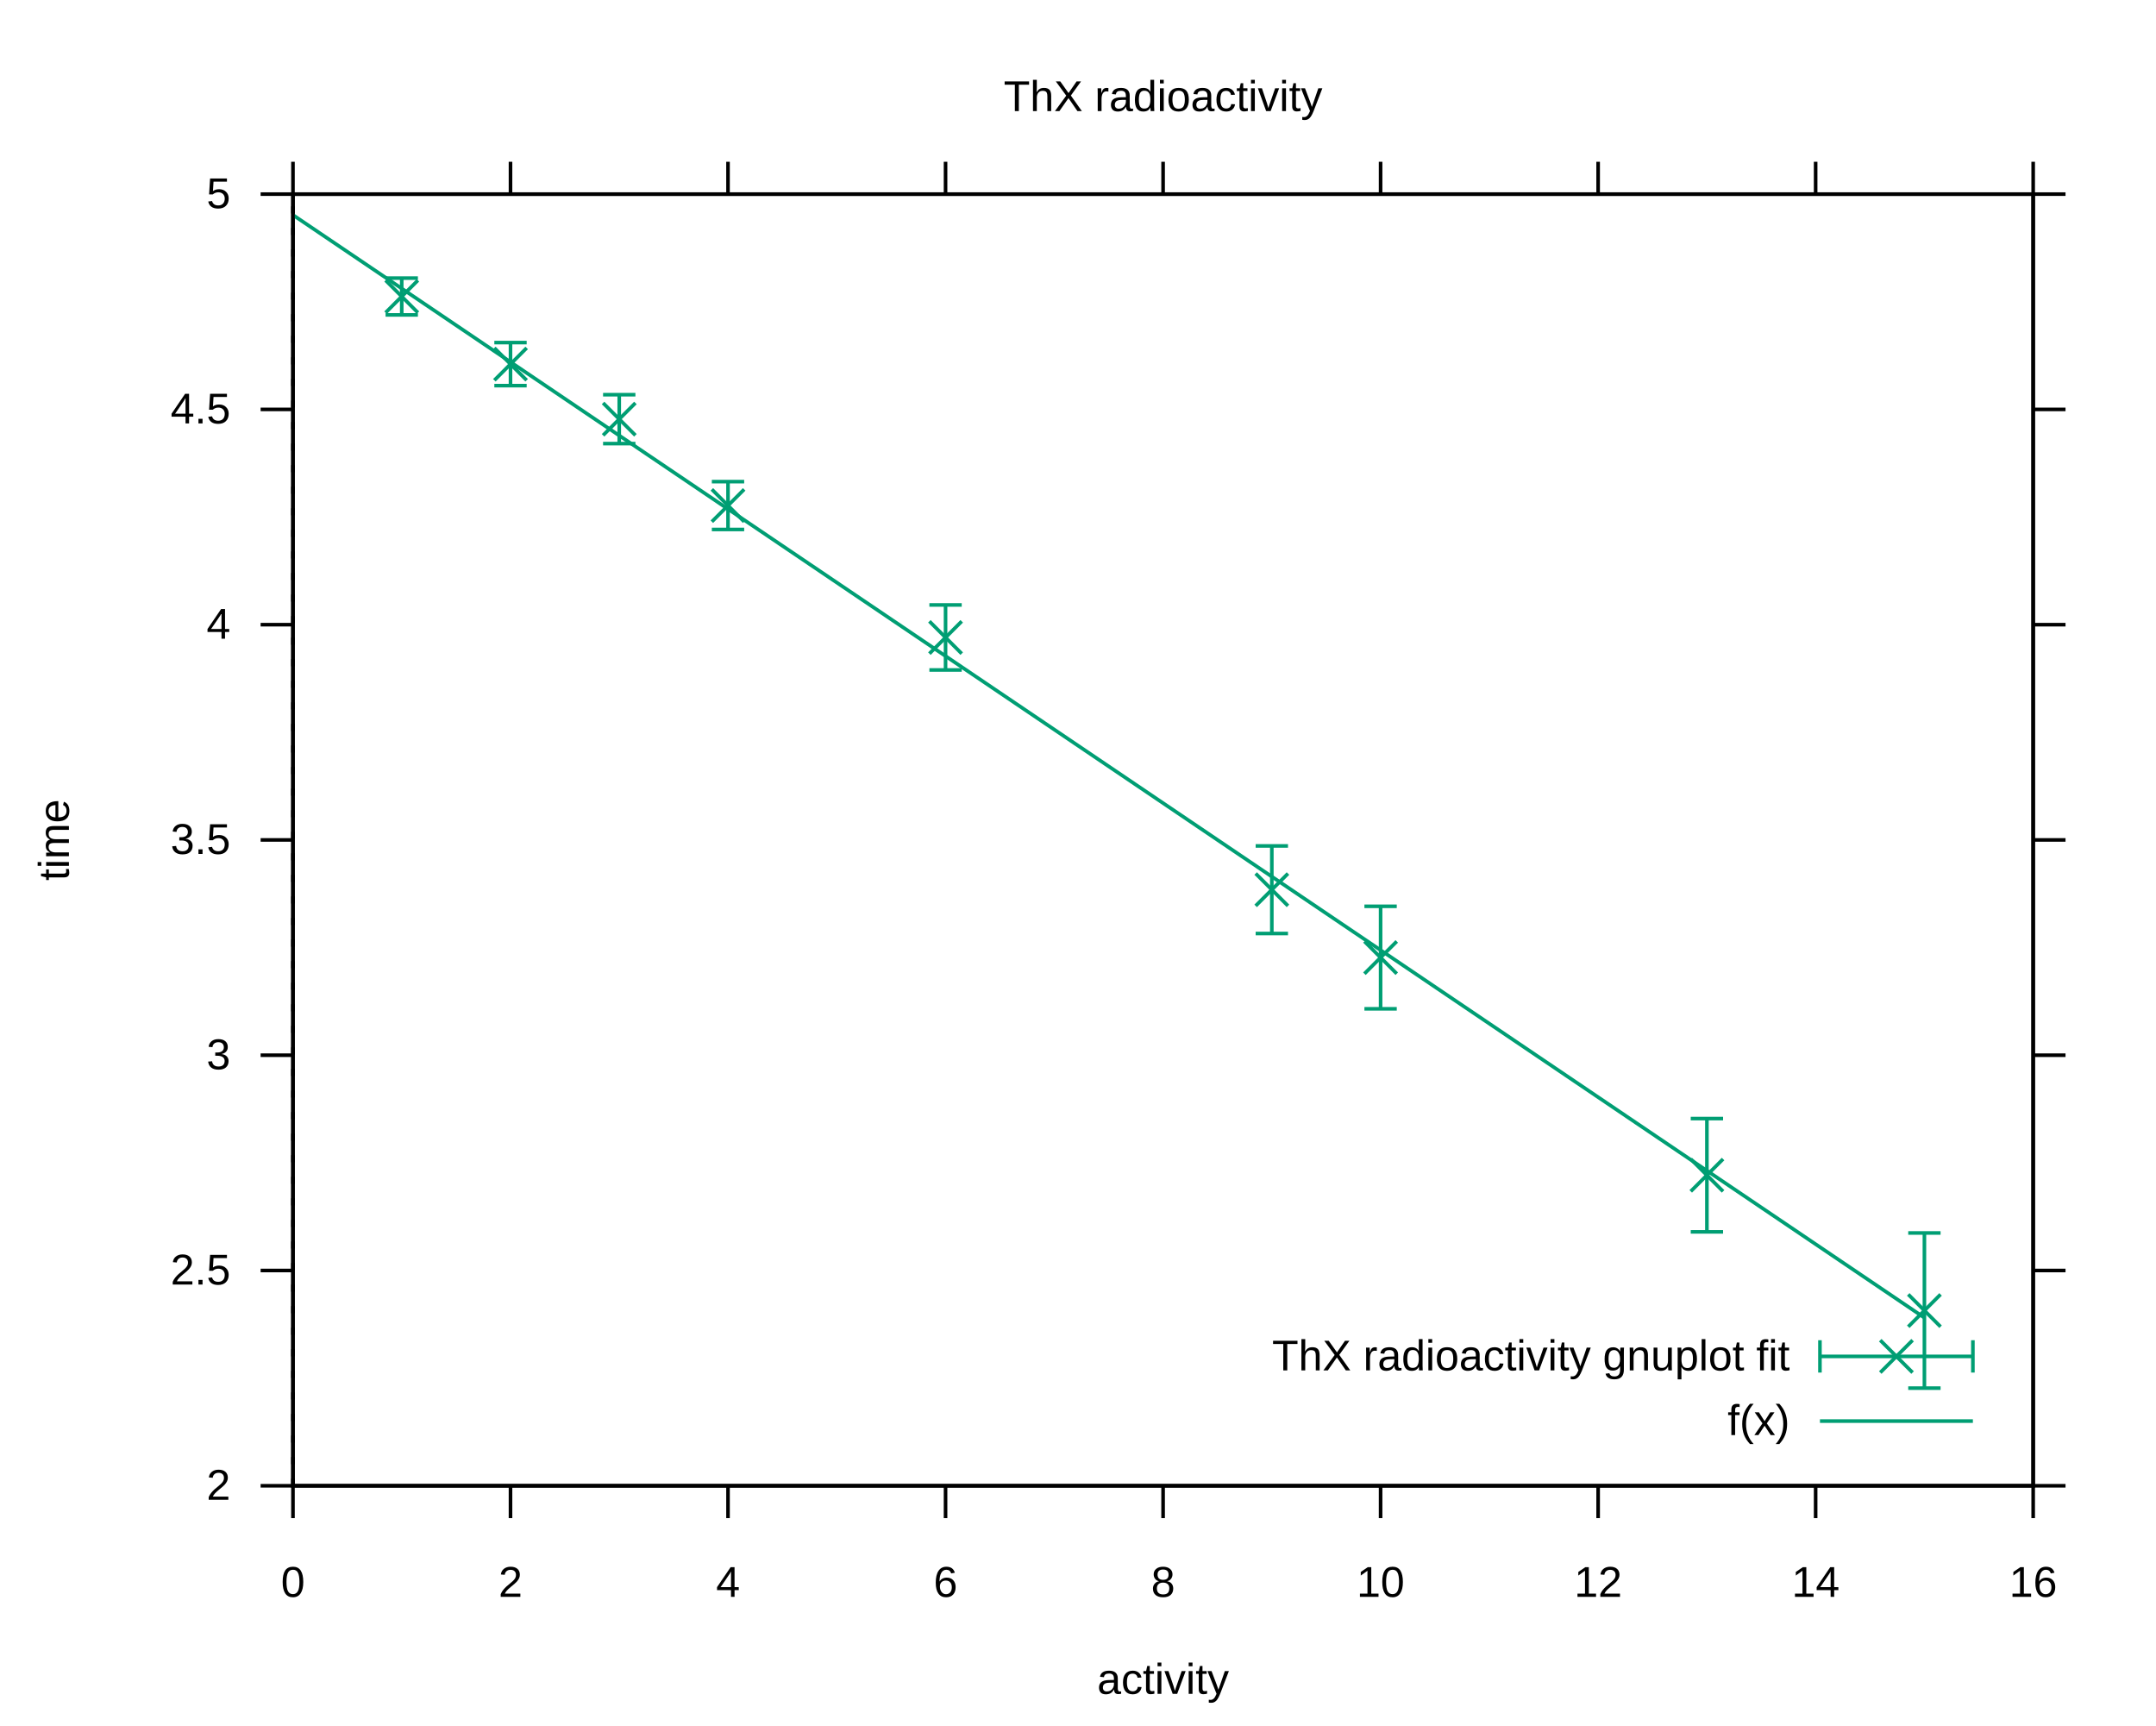
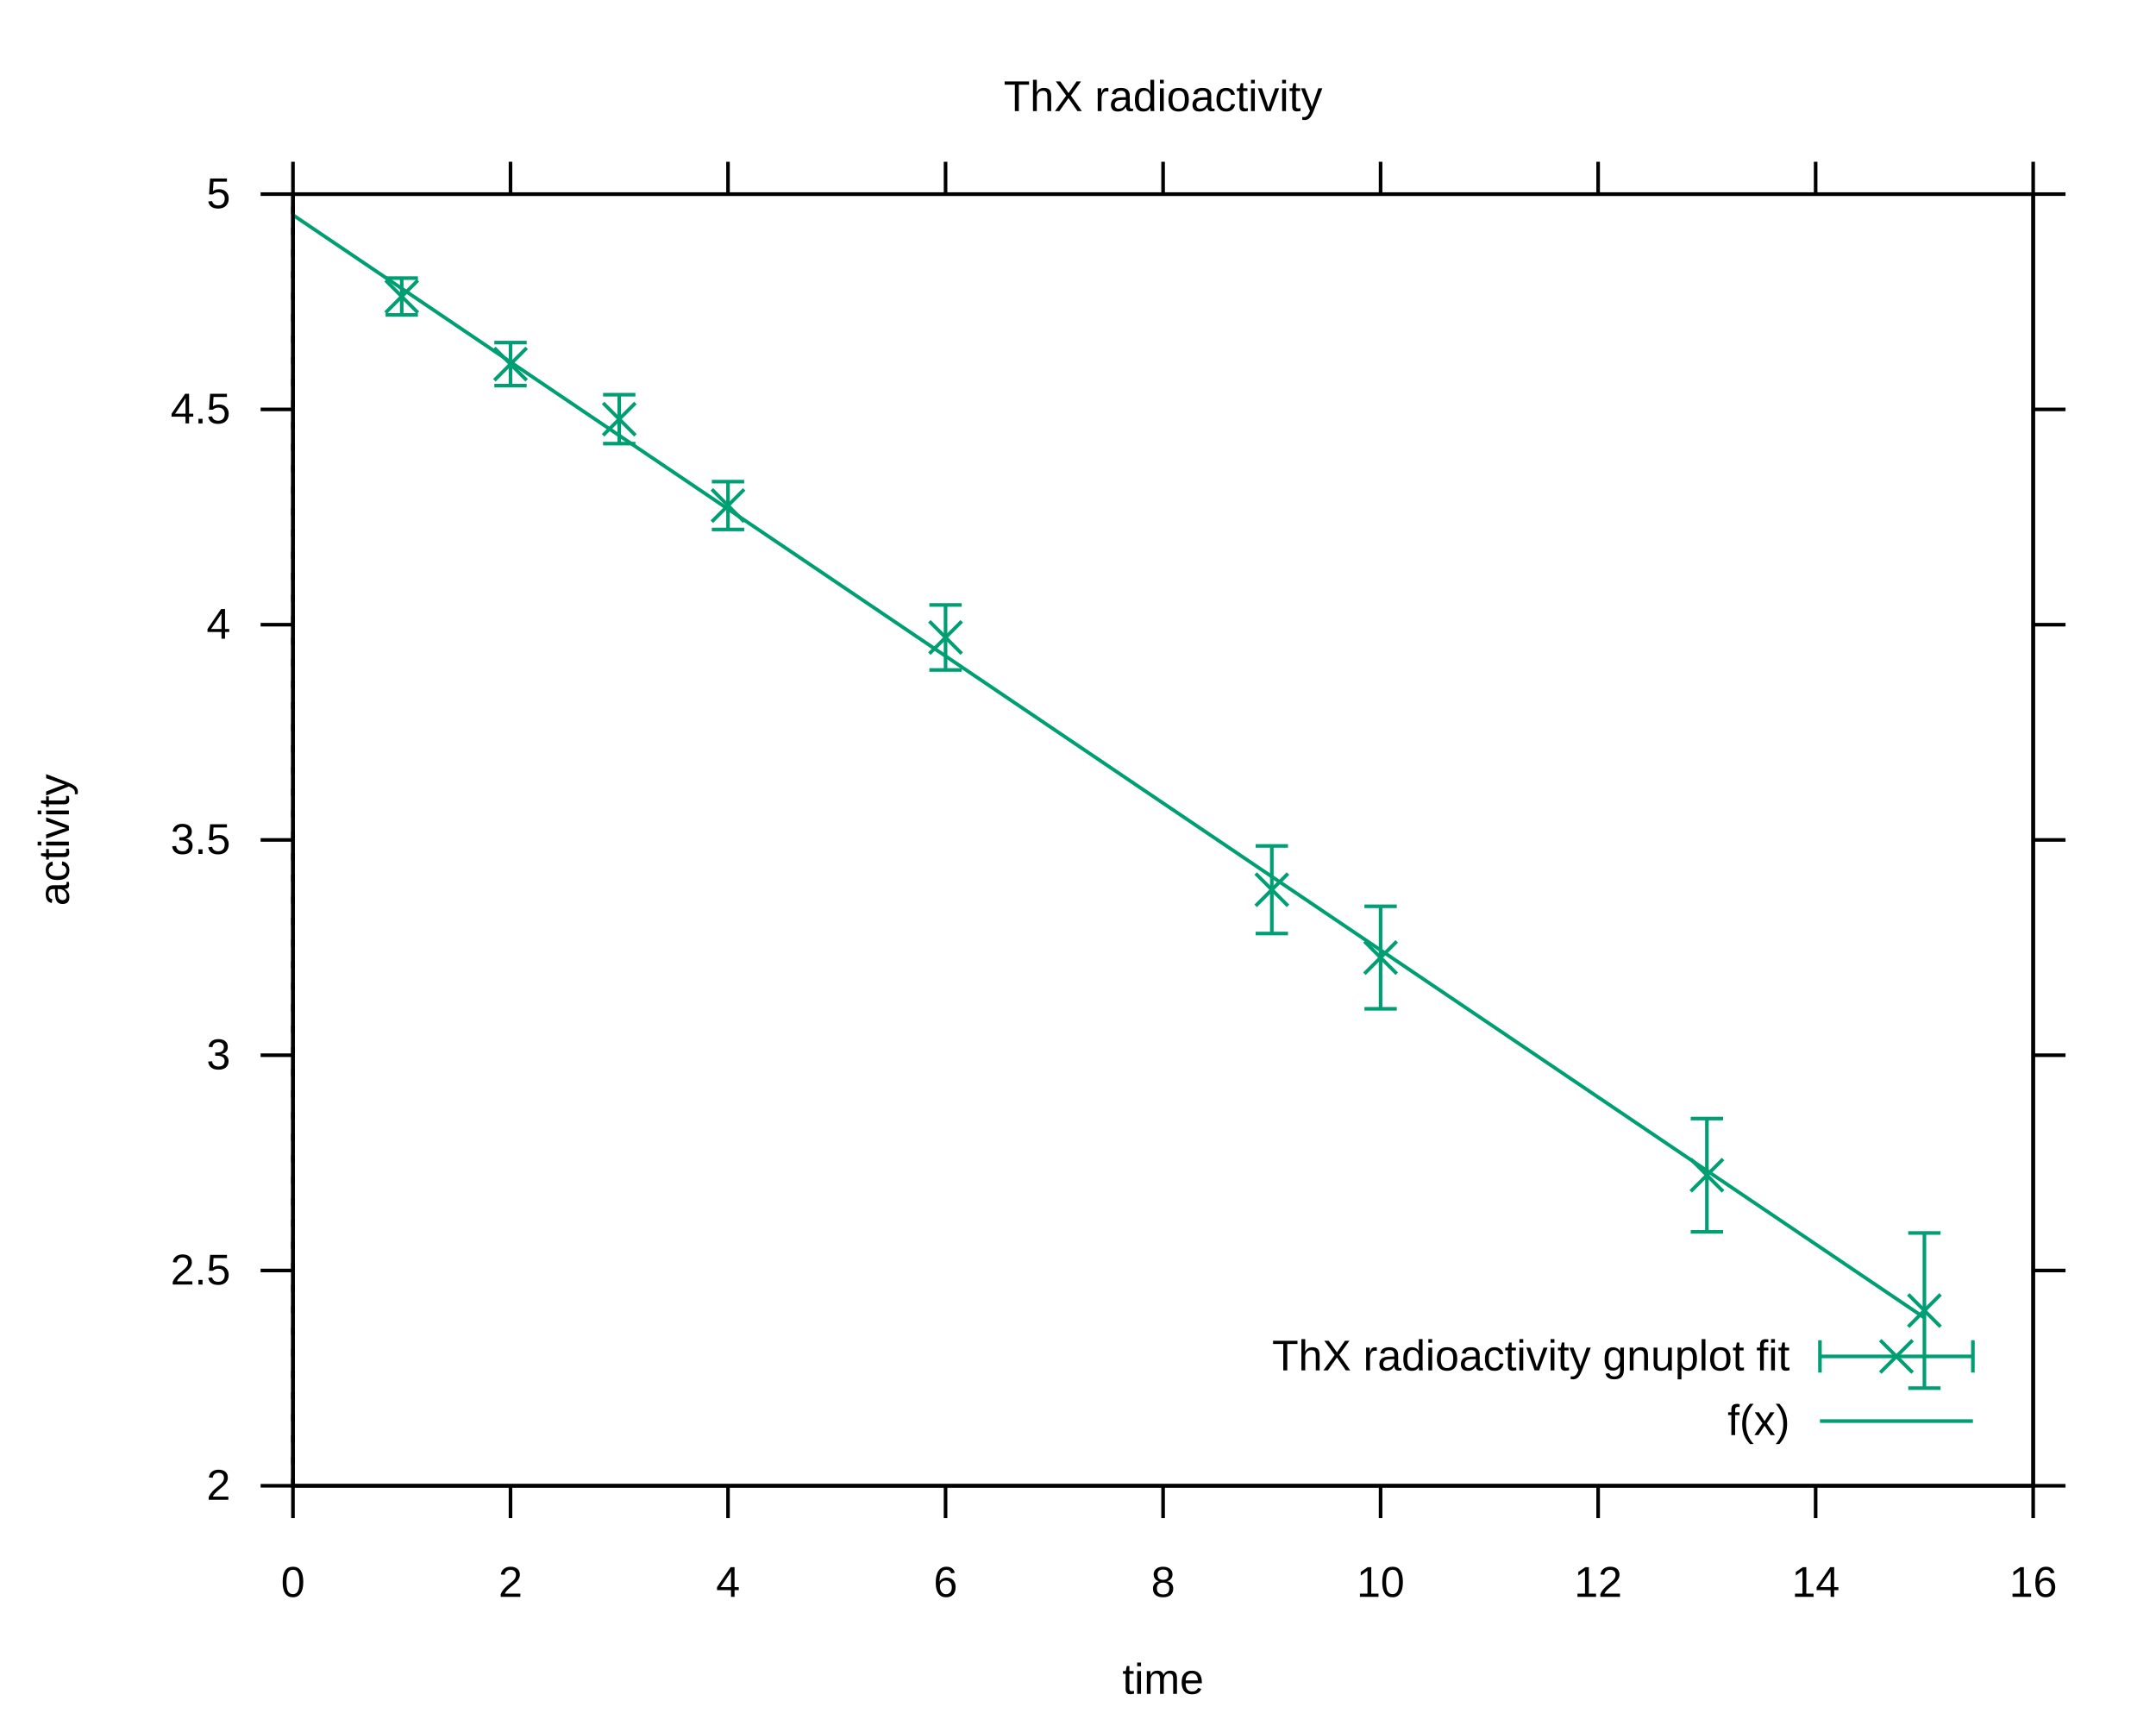
<svg xmlns="http://www.w3.org/2000/svg" xmlns:xlink="http://www.w3.org/1999/xlink" width="600" height="480" viewBox="0 0 600 480">
  <g id="gnuplot_canvas">
    <rect x="0" y="0" width="600" height="480" fill="none" />
    <defs>
      <circle id="gpDot" r="0.5" stroke-width="0.5" stroke="currentColor" />
      <path id="gpPt0" stroke-width="0.222" stroke="currentColor" d="M-1,0 h2 M0,-1 v2" />
      <path id="gpPt1" stroke-width="0.222" stroke="currentColor" d="M-1,-1 L1,1 M1,-1 L-1,1" />
      <path id="gpPt2" stroke-width="0.222" stroke="currentColor" d="M-1,0 L1,0 M0,-1 L0,1 M-1,-1 L1,1 M-1,1 L1,-1" />
      <rect id="gpPt3" stroke-width="0.222" stroke="currentColor" x="-1" y="-1" width="2" height="2" />
      <rect id="gpPt4" stroke-width="0.222" stroke="currentColor" fill="currentColor" x="-1" y="-1" width="2" height="2" />
      <circle id="gpPt5" stroke-width="0.222" stroke="currentColor" cx="0" cy="0" r="1" />
      <use xlink:href="#gpPt5" id="gpPt6" fill="currentColor" stroke="none" />
      <path id="gpPt7" stroke-width="0.222" stroke="currentColor" d="M0,-1.33 L-1.33,0.67 L1.33,0.67 z" />
      <use xlink:href="#gpPt7" id="gpPt8" fill="currentColor" stroke="none" />
      <use xlink:href="#gpPt7" id="gpPt9" stroke="currentColor" transform="rotate(180)" />
      <use xlink:href="#gpPt9" id="gpPt10" fill="currentColor" stroke="none" />
      <use xlink:href="#gpPt3" id="gpPt11" stroke="currentColor" transform="rotate(45)" />
      <use xlink:href="#gpPt11" id="gpPt12" fill="currentColor" stroke="none" />
      <path id="gpPt13" stroke-width="0.222" stroke="currentColor" d="M0,1.330 L1.265,0.411 L0.782,-1.067 L-0.782,-1.076 L-1.265,0.411 z" />
      <use xlink:href="#gpPt13" id="gpPt14" fill="currentColor" stroke="none" />
      <filter id="textbox" filterUnits="objectBoundingBox" x="0" y="0" height="1" width="1">
        <feFlood flood-color="white" flood-opacity="1" result="bgnd" />
        <feComposite in="SourceGraphic" in2="bgnd" operator="atop" />
      </filter>
      <filter id="greybox" filterUnits="objectBoundingBox" x="0" y="0" height="1" width="1">
        <feFlood flood-color="lightgrey" flood-opacity="1" result="grey" />
        <feComposite in="SourceGraphic" in2="grey" operator="atop" />
      </filter>
    </defs>
    <g fill="none" color="white" stroke="currentColor" stroke-width="1.00" stroke-linecap="butt" stroke-linejoin="miter">
</g>
    <g fill="none" color="black" stroke="currentColor" stroke-width="1.00" stroke-linecap="butt" stroke-linejoin="miter">
      <path stroke="black" d="M81.53,413.40 L72.53,413.40 M565.82,413.40 L574.82,413.40  " />
      <g transform="translate(64.14,417.30)" stroke="none" fill="black" font-family="Arial" font-size="12.00" text-anchor="end">
        <text>
          <tspan font-family="Arial"> 2</tspan>
        </text>
      </g>
    </g>
    <g fill="none" color="black" stroke="currentColor" stroke-width="1.00" stroke-linecap="butt" stroke-linejoin="miter">
      <path stroke="black" d="M81.53,353.50 L72.53,353.50 M565.82,353.50 L574.82,353.50  " />
      <g transform="translate(64.14,357.40)" stroke="none" fill="black" font-family="Arial" font-size="12.00" text-anchor="end">
        <text>
          <tspan font-family="Arial"> 2.5</tspan>
        </text>
      </g>
    </g>
    <g fill="none" color="black" stroke="currentColor" stroke-width="1.00" stroke-linecap="butt" stroke-linejoin="miter">
      <path stroke="black" d="M81.53,293.60 L72.53,293.60 M565.82,293.60 L574.82,293.60  " />
      <g transform="translate(64.14,297.50)" stroke="none" fill="black" font-family="Arial" font-size="12.00" text-anchor="end">
        <text>
          <tspan font-family="Arial"> 3</tspan>
        </text>
      </g>
    </g>
    <g fill="none" color="black" stroke="currentColor" stroke-width="1.00" stroke-linecap="butt" stroke-linejoin="miter">
      <path stroke="black" d="M81.53,233.70 L72.53,233.70 M565.82,233.70 L574.82,233.70  " />
      <g transform="translate(64.14,237.60)" stroke="none" fill="black" font-family="Arial" font-size="12.00" text-anchor="end">
        <text>
          <tspan font-family="Arial"> 3.5</tspan>
        </text>
      </g>
    </g>
    <g fill="none" color="black" stroke="currentColor" stroke-width="1.00" stroke-linecap="butt" stroke-linejoin="miter">
      <path stroke="black" d="M81.53,173.81 L72.53,173.81 M565.82,173.81 L574.82,173.81  " />
      <g transform="translate(64.14,177.71)" stroke="none" fill="black" font-family="Arial" font-size="12.00" text-anchor="end">
        <text>
          <tspan font-family="Arial"> 4</tspan>
        </text>
      </g>
    </g>
    <g fill="none" color="black" stroke="currentColor" stroke-width="1.00" stroke-linecap="butt" stroke-linejoin="miter">
      <path stroke="black" d="M81.53,113.91 L72.53,113.91 M565.82,113.91 L574.82,113.91  " />
      <g transform="translate(64.14,117.81)" stroke="none" fill="black" font-family="Arial" font-size="12.00" text-anchor="end">
        <text>
          <tspan font-family="Arial"> 4.5</tspan>
        </text>
      </g>
    </g>
    <g fill="none" color="black" stroke="currentColor" stroke-width="1.00" stroke-linecap="butt" stroke-linejoin="miter">
      <path stroke="black" d="M81.53,54.01 L72.53,54.01 M565.82,54.01 L574.82,54.01  " />
      <g transform="translate(64.14,57.91)" stroke="none" fill="black" font-family="Arial" font-size="12.00" text-anchor="end">
        <text>
          <tspan font-family="Arial"> 5</tspan>
        </text>
      </g>
    </g>
    <g fill="none" color="black" stroke="currentColor" stroke-width="1.00" stroke-linecap="butt" stroke-linejoin="miter">
      <path stroke="black" d="M81.53,413.40 L81.53,422.40 M81.53,54.01 L81.53,45.01  " />
      <g transform="translate(81.53,444.30)" stroke="none" fill="black" font-family="Arial" font-size="12.00" text-anchor="middle">
        <text>
          <tspan font-family="Arial"> 0</tspan>
        </text>
      </g>
    </g>
    <g fill="none" color="black" stroke="currentColor" stroke-width="1.00" stroke-linecap="butt" stroke-linejoin="miter">
      <path stroke="black" d="M142.07,413.40 L142.07,422.40 M142.07,54.01 L142.07,45.01  " />
      <g transform="translate(142.07,444.30)" stroke="none" fill="black" font-family="Arial" font-size="12.00" text-anchor="middle">
        <text>
          <tspan font-family="Arial"> 2</tspan>
        </text>
      </g>
    </g>
    <g fill="none" color="black" stroke="currentColor" stroke-width="1.00" stroke-linecap="butt" stroke-linejoin="miter">
      <path stroke="black" d="M202.60,413.40 L202.60,422.40 M202.60,54.01 L202.60,45.01  " />
      <g transform="translate(202.60,444.30)" stroke="none" fill="black" font-family="Arial" font-size="12.00" text-anchor="middle">
        <text>
          <tspan font-family="Arial"> 4</tspan>
        </text>
      </g>
    </g>
    <g fill="none" color="black" stroke="currentColor" stroke-width="1.00" stroke-linecap="butt" stroke-linejoin="miter">
      <path stroke="black" d="M263.14,413.40 L263.14,422.40 M263.14,54.01 L263.14,45.01  " />
      <g transform="translate(263.14,444.30)" stroke="none" fill="black" font-family="Arial" font-size="12.00" text-anchor="middle">
        <text>
          <tspan font-family="Arial"> 6</tspan>
        </text>
      </g>
    </g>
    <g fill="none" color="black" stroke="currentColor" stroke-width="1.00" stroke-linecap="butt" stroke-linejoin="miter">
      <path stroke="black" d="M323.68,413.40 L323.68,422.40 M323.68,54.01 L323.68,45.01  " />
      <g transform="translate(323.68,444.30)" stroke="none" fill="black" font-family="Arial" font-size="12.00" text-anchor="middle">
        <text>
          <tspan font-family="Arial"> 8</tspan>
        </text>
      </g>
    </g>
    <g fill="none" color="black" stroke="currentColor" stroke-width="1.00" stroke-linecap="butt" stroke-linejoin="miter">
      <path stroke="black" d="M384.21,413.40 L384.21,422.40 M384.21,54.01 L384.21,45.01  " />
      <g transform="translate(384.21,444.30)" stroke="none" fill="black" font-family="Arial" font-size="12.00" text-anchor="middle">
        <text>
          <tspan font-family="Arial"> 10</tspan>
        </text>
      </g>
    </g>
    <g fill="none" color="black" stroke="currentColor" stroke-width="1.00" stroke-linecap="butt" stroke-linejoin="miter">
      <path stroke="black" d="M444.75,413.40 L444.75,422.40 M444.75,54.01 L444.75,45.01  " />
      <g transform="translate(444.75,444.30)" stroke="none" fill="black" font-family="Arial" font-size="12.00" text-anchor="middle">
        <text>
          <tspan font-family="Arial"> 12</tspan>
        </text>
      </g>
    </g>
    <g fill="none" color="black" stroke="currentColor" stroke-width="1.00" stroke-linecap="butt" stroke-linejoin="miter">
      <path stroke="black" d="M505.28,413.40 L505.28,422.40 M505.28,54.01 L505.28,45.01  " />
      <g transform="translate(505.28,444.30)" stroke="none" fill="black" font-family="Arial" font-size="12.00" text-anchor="middle">
        <text>
          <tspan font-family="Arial"> 14</tspan>
        </text>
      </g>
    </g>
    <g fill="none" color="black" stroke="currentColor" stroke-width="1.00" stroke-linecap="butt" stroke-linejoin="miter">
      <path stroke="black" d="M565.82,413.40 L565.82,422.40 M565.82,54.01 L565.82,45.01  " />
      <g transform="translate(565.82,444.30)" stroke="none" fill="black" font-family="Arial" font-size="12.00" text-anchor="middle">
        <text>
          <tspan font-family="Arial"> 16</tspan>
        </text>
      </g>
    </g>
    <g fill="none" color="black" stroke="currentColor" stroke-width="1.00" stroke-linecap="butt" stroke-linejoin="miter">
</g>
    <g fill="none" color="gray" stroke="currentColor" stroke-width="1.00" stroke-linecap="butt" stroke-linejoin="miter">
      <path stroke="black" stroke-dasharray="2,4" d="M81.53,413.40 L81.53,54.01  " />
    </g>
    <g fill="none" color="black" stroke="currentColor" stroke-width="1.00" stroke-linecap="butt" stroke-linejoin="miter">
      <path stroke="black" d="M81.53,54.01 L81.53,413.40 L565.82,413.40 L565.82,54.01 L81.53,54.01 Z  " />
    </g>
    <g fill="none" color="black" stroke="currentColor" stroke-width="1.00" stroke-linecap="butt" stroke-linejoin="miter">
      <g transform="translate(19.18,233.71) rotate(270)" stroke="none" fill="black" font-family="Arial" font-size="12.00" text-anchor="middle">
        <text>
+           <tspan font-family="Arial">activity</tspan>
+         </text>
+       </g>
+     </g>
+     <g fill="none" color="black" stroke="currentColor" stroke-width="1.00" stroke-linecap="butt" stroke-linejoin="miter">
+       <g transform="translate(323.67,471.30)" stroke="none" fill="black" font-family="Arial" font-size="12.00" text-anchor="middle">
+         <text>
          <tspan font-family="Arial">time</tspan>
-         </text>
-       </g>
-     </g>
-     <g fill="none" color="black" stroke="currentColor" stroke-width="1.00" stroke-linecap="butt" stroke-linejoin="miter">
-       <g transform="translate(323.67,471.30)" stroke="none" fill="black" font-family="Arial" font-size="12.00" text-anchor="middle">
-         <text>
-           <tspan font-family="Arial">activity</tspan>
        </text>
      </g>
    </g>
    <g fill="none" color="black" stroke="currentColor" stroke-width="1.00" stroke-linecap="butt" stroke-linejoin="miter">
</g>
    <g id="gnuplot_plot_1">
      <g fill="none" color="black" stroke="currentColor" stroke-width="1.00" stroke-linecap="butt" stroke-linejoin="miter">
        <g transform="translate(498.09,381.30)" stroke="none" fill="black" font-family="Arial" font-size="12.00" text-anchor="end">
          <text>
            <tspan font-family="Arial">ThX radioactivity gnuplot fit</tspan>
          </text>
        </g>
      </g>
      <g fill="none" color="black" stroke="currentColor" stroke-width="1.00" stroke-linecap="butt" stroke-linejoin="miter">
        <path stroke="rgb(  0, 158, 115)" d="M506.48,377.40 L549.04,377.40 M506.48,372.90 L506.48,381.90 M549.04,372.90 L549.04,381.90 M111.80,87.62 L111.80,77.38   M107.30,87.62 L116.30,87.62 M107.30,77.38 L116.30,77.38 M142.07,107.30 L142.07,95.32 M137.57,107.30 L146.57,107.30   M137.57,95.32 L146.57,95.32 M172.33,123.43 L172.33,109.82 M167.83,123.43 L176.83,123.43 M167.83,109.82 L176.83,109.82   M202.60,147.32 L202.60,134.01 M198.10,147.32 L207.10,147.32 M198.10,134.01 L207.10,134.01 M263.14,186.41 L263.14,168.32   M258.64,186.41 L267.64,186.41 M258.64,168.32 L267.64,168.32 M353.94,259.74 L353.94,235.37 M349.44,259.74 L358.44,259.74   M349.44,235.37 L358.44,235.37 M384.21,280.69 L384.21,252.17 M379.71,280.69 L388.71,280.69 M379.71,252.17 L388.71,252.17   M475.02,342.75 L475.02,311.23 M470.52,342.75 L479.52,342.75 M470.52,311.23 L479.52,311.23 M535.55,386.23 L535.55,343.06   M531.05,386.23 L540.05,386.23 M531.05,343.06 L540.05,343.06  " />
      </g>
      <g fill="none" color="black" stroke="currentColor" stroke-width="1.00" stroke-linecap="butt" stroke-linejoin="miter">
        <use xlink:href="#gpPt1" transform="translate(111.80,82.50) scale(4.50)" color="rgb(  0, 158, 115)" />
        <use xlink:href="#gpPt1" transform="translate(142.07,101.31) scale(4.50)" color="rgb(  0, 158, 115)" />
        <use xlink:href="#gpPt1" transform="translate(172.33,116.62) scale(4.50)" color="rgb(  0, 158, 115)" />
        <use xlink:href="#gpPt1" transform="translate(202.60,140.66) scale(4.50)" color="rgb(  0, 158, 115)" />
        <use xlink:href="#gpPt1" transform="translate(263.14,177.37) scale(4.50)" color="rgb(  0, 158, 115)" />
        <use xlink:href="#gpPt1" transform="translate(353.94,247.55) scale(4.50)" color="rgb(  0, 158, 115)" />
        <use xlink:href="#gpPt1" transform="translate(384.21,266.43) scale(4.50)" color="rgb(  0, 158, 115)" />
        <use xlink:href="#gpPt1" transform="translate(475.02,326.99) scale(4.50)" color="rgb(  0, 158, 115)" />
        <use xlink:href="#gpPt1" transform="translate(535.55,364.65) scale(4.50)" color="rgb(  0, 158, 115)" />
        <use xlink:href="#gpPt1" transform="translate(527.76,377.40) scale(4.50)" color="rgb(  0, 158, 115)" />
      </g>
    </g>
    <g id="gnuplot_plot_2">
      <g fill="none" color="black" stroke="currentColor" stroke-width="1.00" stroke-linecap="butt" stroke-linejoin="miter">
        <g transform="translate(498.09,399.30)" stroke="none" fill="black" font-family="Arial" font-size="12.00" text-anchor="end">
          <text>f(x)</text>
        </g>
      </g>
      <g fill="none" color="black" stroke="currentColor" stroke-width="1.00" stroke-linecap="butt" stroke-linejoin="miter">
        <path stroke="rgb(  0, 158, 115)" d="M506.48,395.40 L549.04,395.40 M81.53,59.81 L81.91,60.07 L82.29,60.33 L82.67,60.58 L83.04,60.84 L83.42,61.09   L83.80,61.35 L84.18,61.60 L84.56,61.86 L84.94,62.12 L85.32,62.37 L85.70,62.63 L86.07,62.88 L86.45,63.14   L86.83,63.40 L87.21,63.65 L87.59,63.91 L87.97,64.16 L88.35,64.42 L88.72,64.68 L89.10,64.93 L89.48,65.19   L89.86,65.44 L90.24,65.70 L90.62,65.96 L91.00,66.21 L91.38,66.47 L91.75,66.72 L92.13,66.98 L92.51,67.23   L92.89,67.49 L93.27,67.75 L93.65,68.00 L94.03,68.26 L94.40,68.51 L94.78,68.77 L95.16,69.03 L95.54,69.28   L95.92,69.54 L96.30,69.79 L96.68,70.05 L97.06,70.31 L97.43,70.56 L97.81,70.82 L98.19,71.07 L98.57,71.33   L98.95,71.58 L99.33,71.84 L99.71,72.10 L100.08,72.35 L100.46,72.61 L100.84,72.86 L101.22,73.12 L101.60,73.38   L101.98,73.63 L102.36,73.89 L102.74,74.14 L103.11,74.40 L103.49,74.66 L103.87,74.91 L104.25,75.17 L104.63,75.42   L105.01,75.68 L105.39,75.94 L105.76,76.19 L106.14,76.45 L106.52,76.70 L106.90,76.96 L107.28,77.21 L107.66,77.47   L108.04,77.73 L108.42,77.98 L108.79,78.24 L109.17,78.49 L109.55,78.75 L109.93,79.01 L110.31,79.26 L110.69,79.52   L111.07,79.77 L111.44,80.03 L111.82,80.29 L112.20,80.54 L112.58,80.80 L112.96,81.05 L113.34,81.31 L113.72,81.56   L114.10,81.82 L114.47,82.08 L114.85,82.33 L115.23,82.59 L115.61,82.84 L115.99,83.10 L116.37,83.36 L116.75,83.61   L117.12,83.87 L117.50,84.12 L117.88,84.38 L118.26,84.64 L118.64,84.89 L119.02,85.15 L119.40,85.40 L119.78,85.66   L120.15,85.92 L120.53,86.17 L120.91,86.43 L121.29,86.68 L121.67,86.94 L122.05,87.19 L122.43,87.45 L122.80,87.71   L123.18,87.96 L123.56,88.22 L123.94,88.47 L124.32,88.73 L124.70,88.99 L125.08,89.24 L125.46,89.50 L125.83,89.75   L126.21,90.01 L126.59,90.27 L126.97,90.52 L127.35,90.78 L127.73,91.03 L128.11,91.29 L128.48,91.54 L128.86,91.80   L129.24,92.06 L129.62,92.31 L130.00,92.57 L130.38,92.82 L130.76,93.08 L131.14,93.34 L131.51,93.59 L131.89,93.85   L132.27,94.10 L132.65,94.36 L133.03,94.62 L133.41,94.87 L133.79,95.13 L134.16,95.38 L134.54,95.64 L134.92,95.90   L135.30,96.15 L135.68,96.41 L136.06,96.66 L136.44,96.92 L136.82,97.17 L137.19,97.43 L137.57,97.69 L137.95,97.94   L138.33,98.20 L138.71,98.45 L139.09,98.71 L139.47,98.97 L139.84,99.22 L140.22,99.48 L140.60,99.73 L140.98,99.99   L141.36,100.25 L141.74,100.50 L142.12,100.76 L142.50,101.01 L142.87,101.27 L143.25,101.53 L143.63,101.78 L144.01,102.04   L144.39,102.29 L144.77,102.55 L145.15,102.80 L145.52,103.06 L145.90,103.32 L146.28,103.57 L146.66,103.83 L147.04,104.08   L147.42,104.34 L147.80,104.60 L148.18,104.85 L148.55,105.11 L148.93,105.36 L149.31,105.62 L149.69,105.88 L150.07,106.13   L150.45,106.39 L150.83,106.64 L151.20,106.90 L151.58,107.15 L151.96,107.41 L152.34,107.67 L152.72,107.92 L153.10,108.18   L153.48,108.43 L153.86,108.69 L154.23,108.95 L154.61,109.20 L154.99,109.46 L155.37,109.71 L155.75,109.97 L156.13,110.23   L156.51,110.48 L156.88,110.74 L157.26,110.99 L157.64,111.25 L158.02,111.51 L158.40,111.76 L158.78,112.02 L159.16,112.27   L159.54,112.53 L159.91,112.78 L160.29,113.04 L160.67,113.30 L161.05,113.55 L161.43,113.81 L161.81,114.06 L162.19,114.32   L162.56,114.58 L162.94,114.83 L163.32,115.09 L163.70,115.34 L164.08,115.60 L164.46,115.86 L164.84,116.11 L165.22,116.37   L165.59,116.62 L165.97,116.88 L166.35,117.13 L166.73,117.39 L167.11,117.65 L167.49,117.90 L167.87,118.16 L168.24,118.41   L168.62,118.67 L169.00,118.93 L169.38,119.18 L169.76,119.44 L170.14,119.69 L170.52,119.95 L170.90,120.21 L171.27,120.46   L171.65,120.72 L172.03,120.97 L172.41,121.23 L172.79,121.49 L173.17,121.74 L173.55,122.00 L173.92,122.25 L174.30,122.51   L174.68,122.76 L175.06,123.02 L175.44,123.28 L175.82,123.53 L176.20,123.79 L176.58,124.04 L176.95,124.30 L177.33,124.56   L177.71,124.81 L178.09,125.07 L178.47,125.32 L178.85,125.58 L179.23,125.84 L179.60,126.09 L179.98,126.35 L180.36,126.60   L180.74,126.86 L181.12,127.12 L181.50,127.37 L181.88,127.63 L182.26,127.88 L182.63,128.14 L183.01,128.39 L183.39,128.65   L183.77,128.91 L184.15,129.16 L184.53,129.42 L184.91,129.67 L185.28,129.93 L185.66,130.19 L186.04,130.44 L186.42,130.70   L186.80,130.95 L187.18,131.21 L187.56,131.47 L187.94,131.72 L188.31,131.98 L188.69,132.23 L189.07,132.49 L189.45,132.74   L189.83,133.00 L190.21,133.26 L190.59,133.51 L190.96,133.77 L191.34,134.02 L191.72,134.28 L192.10,134.54 L192.48,134.79   L192.86,135.05 L193.24,135.30 L193.62,135.56 L193.99,135.82 L194.37,136.07 L194.75,136.33 L195.13,136.58 L195.51,136.84   L195.89,137.10 L196.27,137.35 L196.64,137.61 L197.02,137.86 L197.40,138.12 L197.78,138.37 L198.16,138.63 L198.54,138.89   L198.92,139.14 L199.30,139.40 L199.67,139.65 L200.05,139.91 L200.43,140.17 L200.81,140.42 L201.19,140.68 L201.57,140.93   L201.95,141.19 L202.32,141.45 L202.70,141.70 L203.08,141.96 L203.46,142.21 L203.84,142.47 L204.22,142.72 L204.60,142.98   L204.98,143.24 L205.35,143.49 L205.73,143.75 L206.11,144.00 L206.49,144.26 L206.87,144.52 L207.25,144.77 L207.63,145.03   L208.00,145.28 L208.38,145.54 L208.76,145.80 L209.14,146.05 L209.52,146.31 L209.90,146.56 L210.28,146.82 L210.66,147.08   L211.03,147.33 L211.41,147.59 L211.79,147.84 L212.17,148.10 L212.55,148.35 L212.93,148.61 L213.31,148.87 L213.68,149.12   L214.06,149.38 L214.44,149.63 L214.82,149.89 L215.20,150.15 L215.58,150.40 L215.96,150.66 L216.34,150.91 L216.71,151.17   L217.09,151.43 L217.47,151.68 L217.85,151.94 L218.23,152.19 L218.61,152.45 L218.99,152.71 L219.36,152.96 L219.74,153.22   L220.12,153.47 L220.50,153.73 L220.88,153.98 L221.26,154.24 L221.64,154.50 L222.02,154.75 L222.39,155.01 L222.77,155.26   L223.15,155.52 L223.53,155.78 L223.91,156.03 L224.29,156.29 L224.67,156.54 L225.04,156.80 L225.42,157.06 L225.80,157.31   L226.18,157.57 L226.56,157.82 L226.94,158.08 L227.32,158.33 L227.70,158.59 L228.07,158.85 L228.45,159.10 L228.83,159.36   L229.21,159.61 L229.59,159.87 L229.97,160.13 L230.35,160.38 L230.72,160.64 L231.10,160.89 L231.48,161.15 L231.86,161.41   L232.24,161.66 L232.62,161.92 L233.00,162.17 L233.38,162.43 L233.75,162.69 L234.13,162.94 L234.51,163.20 L234.89,163.45   L235.27,163.71 L235.65,163.96 L236.03,164.22 L236.40,164.48 L236.78,164.73 L237.16,164.99 L237.54,165.24 L237.92,165.50   L238.30,165.76 L238.68,166.01 L239.06,166.27 L239.43,166.52 L239.81,166.78 L240.19,167.04 L240.57,167.29 L240.95,167.55   L241.33,167.80 L241.71,168.06 L242.08,168.31 L242.46,168.57 L242.84,168.83 L243.22,169.08 L243.60,169.34 L243.98,169.59   L244.36,169.85 L244.74,170.11 L245.11,170.36 L245.49,170.62 L245.87,170.87 L246.25,171.13 L246.63,171.39 L247.01,171.64   L247.39,171.90 L247.76,172.15 L248.14,172.41 L248.52,172.67 L248.90,172.92 L249.28,173.18 L249.66,173.43 L250.04,173.69   L250.42,173.94 L250.79,174.20 L251.17,174.46 L251.55,174.71 L251.93,174.97 L252.31,175.22 L252.69,175.48 L253.07,175.74   L253.44,175.99 L253.82,176.25 L254.20,176.50 L254.58,176.76 L254.96,177.02 L255.34,177.27 L255.72,177.53 L256.10,177.78   L256.47,178.04 L256.85,178.30 L257.23,178.55 L257.61,178.81 L257.99,179.06 L258.37,179.32 L258.75,179.57 L259.12,179.83   L259.50,180.09 L259.88,180.34 L260.26,180.60 L260.64,180.85 L261.02,181.11 L261.40,181.37 L261.78,181.62 L262.15,181.88   L262.53,182.13 L262.91,182.39 L263.29,182.65 L263.67,182.90 L264.05,183.16 L264.43,183.41 L264.80,183.67 L265.18,183.92   L265.56,184.18 L265.94,184.44 L266.32,184.69 L266.70,184.95 L267.08,185.20 L267.46,185.46 L267.83,185.72 L268.21,185.97   L268.59,186.23 L268.97,186.48 L269.35,186.74 L269.73,187.00 L270.11,187.25 L270.48,187.51 L270.86,187.76 L271.24,188.02   L271.62,188.28 L272.00,188.53 L272.38,188.79 L272.76,189.04 L273.14,189.30 L273.51,189.55 L273.89,189.81 L274.27,190.07   L274.65,190.32 L275.03,190.58 L275.41,190.83 L275.79,191.09 L276.16,191.35 L276.54,191.60 L276.92,191.86 L277.30,192.11   L277.68,192.37 L278.06,192.63 L278.44,192.88 L278.82,193.14 L279.19,193.39 L279.57,193.65 L279.95,193.90 L280.33,194.16   L280.71,194.42 L281.09,194.67 L281.47,194.93 L281.84,195.18 L282.22,195.44 L282.60,195.70 L282.98,195.95 L283.36,196.21   L283.74,196.46 L284.12,196.72 L284.50,196.98 L284.87,197.23 L285.25,197.49 L285.63,197.74 L286.01,198.00 L286.39,198.26   L286.77,198.51 L287.15,198.77 L287.52,199.02 L287.90,199.28 L288.28,199.53 L288.66,199.79 L289.04,200.05 L289.42,200.30   L289.80,200.56 L290.18,200.81 L290.55,201.07 L290.93,201.33 L291.31,201.58 L291.69,201.84 L292.07,202.09 L292.45,202.35   L292.83,202.61 L293.20,202.86 L293.58,203.12 L293.96,203.37 L294.34,203.63 L294.72,203.89 L295.10,204.14 L295.48,204.40   L295.86,204.65 L296.23,204.91 L296.61,205.16 L296.99,205.42 L297.37,205.68 L297.75,205.93 L298.13,206.19 L298.51,206.44   L298.88,206.70 L299.26,206.96 L299.64,207.21 L300.02,207.47 L300.40,207.72 L300.78,207.98 L301.16,208.24 L301.54,208.49   L301.91,208.75 L302.29,209.00 L302.67,209.26 L303.05,209.51 L303.43,209.77 L303.81,210.03 L304.19,210.28 L304.56,210.54   L304.94,210.79 L305.32,211.05 L305.70,211.31 L306.08,211.56 L306.46,211.82 L306.84,212.07 L307.22,212.33 L307.59,212.59   L307.97,212.84 L308.35,213.10 L308.73,213.35 L309.11,213.61 L309.49,213.87 L309.87,214.12 L310.24,214.38 L310.62,214.63   L311.00,214.89 L311.38,215.14 L311.76,215.40 L312.14,215.66 L312.52,215.91 L312.90,216.17 L313.27,216.42 L313.65,216.68   L314.03,216.94 L314.41,217.19 L314.79,217.45 L315.17,217.70 L315.55,217.96 L315.92,218.22 L316.30,218.47 L316.68,218.73   L317.06,218.98 L317.44,219.24 L317.82,219.49 L318.20,219.75 L318.58,220.01 L318.95,220.26 L319.33,220.52 L319.71,220.77   L320.09,221.03 L320.47,221.29 L320.85,221.54 L321.23,221.80 L321.60,222.05 L321.98,222.31 L322.36,222.57 L322.74,222.82   L323.12,223.08 L323.50,223.33 L323.88,223.59 L324.26,223.85 L324.63,224.10 L325.01,224.36 L325.39,224.61 L325.77,224.87   L326.15,225.12 L326.53,225.38 L326.91,225.64 L327.28,225.89 L327.66,226.15 L328.04,226.40 L328.42,226.66 L328.80,226.92   L329.18,227.17 L329.56,227.43 L329.94,227.68 L330.31,227.94 L330.69,228.20 L331.07,228.45 L331.45,228.71 L331.83,228.96   L332.21,229.22 L332.59,229.47 L332.96,229.73 L333.34,229.99 L333.72,230.24 L334.10,230.50 L334.48,230.75 L334.86,231.01   L335.24,231.27 L335.62,231.52 L335.99,231.78 L336.37,232.03 L336.75,232.29 L337.13,232.55 L337.51,232.80 L337.89,233.06   L338.27,233.31 L338.64,233.57 L339.02,233.83 L339.40,234.08 L339.78,234.34 L340.16,234.59 L340.54,234.85 L340.92,235.10   L341.30,235.36 L341.67,235.62 L342.05,235.87 L342.43,236.13 L342.81,236.38 L343.19,236.64 L343.57,236.90 L343.95,237.15   L344.32,237.41 L344.70,237.66 L345.08,237.92 L345.46,238.18 L345.84,238.43 L346.22,238.69 L346.60,238.94 L346.98,239.20   L347.35,239.46 L347.73,239.71 L348.11,239.97 L348.49,240.22 L348.87,240.48 L349.25,240.73 L349.63,240.99 L350.00,241.25   L350.38,241.50 L350.76,241.76 L351.14,242.01 L351.52,242.27 L351.90,242.53 L352.28,242.78 L352.66,243.04 L353.03,243.29   L353.41,243.55 L353.79,243.81 L354.17,244.06 L354.55,244.32 L354.93,244.57 L355.31,244.83 L355.68,245.08 L356.06,245.34   L356.44,245.60 L356.82,245.85 L357.20,246.11 L357.58,246.36 L357.96,246.62 L358.34,246.88 L358.71,247.13 L359.09,247.39   L359.47,247.64 L359.85,247.90 L360.23,248.16 L360.61,248.41 L360.99,248.67 L361.37,248.92 L361.74,249.18 L362.12,249.44   L362.50,249.69 L362.88,249.95 L363.26,250.20 L363.64,250.46 L364.02,250.71 L364.39,250.97 L364.77,251.23 L365.15,251.48   L365.53,251.74 L365.91,251.99 L366.29,252.25 L366.67,252.51 L367.05,252.76 L367.42,253.02 L367.80,253.27 L368.18,253.53   L368.56,253.79 L368.94,254.04 L369.32,254.30 L369.70,254.55 L370.07,254.81 L370.45,255.06 L370.83,255.32 L371.21,255.58   L371.59,255.83 L371.97,256.09 L372.35,256.34 L372.73,256.60 L373.10,256.86 L373.48,257.11 L373.86,257.37 L374.24,257.62   L374.62,257.88 L375.00,258.14 L375.38,258.39 L375.75,258.65 L376.13,258.90 L376.51,259.16 L376.89,259.42 L377.27,259.67   L377.65,259.93 L378.03,260.18 L378.41,260.44 L378.78,260.69 L379.16,260.95 L379.54,261.21 L379.92,261.46 L380.30,261.72   L380.68,261.97 L381.06,262.23 L381.43,262.49 L381.81,262.74 L382.19,263.00 L382.57,263.25 L382.95,263.51 L383.33,263.77   L383.71,264.02 L384.09,264.28 L384.46,264.53 L384.84,264.79 L385.22,265.05 L385.60,265.30 L385.98,265.56 L386.36,265.81   L386.74,266.07 L387.11,266.32 L387.49,266.58 L387.87,266.84 L388.25,267.09 L388.63,267.35 L389.01,267.60 L389.39,267.86   L389.77,268.12 L390.14,268.37 L390.52,268.63 L390.90,268.88 L391.28,269.14 L391.66,269.40 L392.04,269.65 L392.42,269.91   L392.79,270.16 L393.17,270.42 L393.55,270.67 L393.93,270.93 L394.31,271.19 L394.69,271.44 L395.07,271.70 L395.45,271.95   L395.82,272.21 L396.20,272.47 L396.58,272.72 L396.96,272.98 L397.34,273.23 L397.72,273.49 L398.10,273.75 L398.47,274.00   L398.85,274.26 L399.23,274.51 L399.61,274.77 L399.99,275.03 L400.37,275.28 L400.75,275.54 L401.13,275.79 L401.50,276.05   L401.88,276.30 L402.26,276.56 L402.64,276.82 L403.02,277.07 L403.40,277.33 L403.78,277.58 L404.15,277.84 L404.53,278.10   L404.91,278.35 L405.29,278.61 L405.67,278.86 L406.05,279.12 L406.43,279.38 L406.81,279.63 L407.18,279.89 L407.56,280.14   L407.94,280.40 L408.32,280.65 L408.70,280.91 L409.08,281.17 L409.46,281.42 L409.83,281.68 L410.21,281.93 L410.59,282.19   L410.97,282.45 L411.35,282.70 L411.73,282.96 L412.11,283.21 L412.49,283.47 L412.86,283.73 L413.24,283.98 L413.62,284.24   L414.00,284.49 L414.38,284.75 L414.76,285.01 L415.14,285.26 L415.51,285.52 L415.89,285.77 L416.27,286.03 L416.65,286.28   L417.03,286.54 L417.41,286.80 L417.79,287.05 L418.17,287.31 L418.54,287.56 L418.92,287.82 L419.30,288.08 L419.68,288.33   L420.06,288.59 L420.44,288.84 L420.82,289.10 L421.19,289.36 L421.57,289.61 L421.95,289.87 L422.33,290.12 L422.71,290.38   L423.09,290.64 L423.47,290.89 L423.85,291.15 L424.22,291.40 L424.60,291.66 L424.98,291.91 L425.36,292.17 L425.74,292.43   L426.12,292.68 L426.50,292.94 L426.87,293.19 L427.25,293.45 L427.63,293.71 L428.01,293.96 L428.39,294.22 L428.77,294.47   L429.15,294.73 L429.53,294.99 L429.90,295.24 L430.28,295.50 L430.66,295.75 L431.04,296.01 L431.42,296.26 L431.80,296.52   L432.18,296.78 L432.55,297.03 L432.93,297.29 L433.31,297.54 L433.69,297.80 L434.07,298.06 L434.45,298.31 L434.83,298.57   L435.21,298.82 L435.58,299.08 L435.96,299.34 L436.34,299.59 L436.72,299.85 L437.10,300.10 L437.48,300.36 L437.86,300.62   L438.23,300.87 L438.61,301.13 L438.99,301.38 L439.37,301.64 L439.75,301.89 L440.13,302.15 L440.51,302.41 L440.89,302.66   L441.26,302.92 L441.64,303.17 L442.02,303.43 L442.40,303.69 L442.78,303.94 L443.16,304.20 L443.54,304.45 L443.91,304.71   L444.29,304.97 L444.67,305.22 L445.05,305.48 L445.43,305.73 L445.81,305.99 L446.19,306.24 L446.57,306.50 L446.94,306.76   L447.32,307.01 L447.70,307.27 L448.08,307.52 L448.46,307.78 L448.84,308.04 L449.22,308.29 L449.59,308.55 L449.97,308.80   L450.35,309.06 L450.73,309.32 L451.11,309.57 L451.49,309.83 L451.87,310.08 L452.25,310.34 L452.62,310.60 L453.00,310.85   L453.38,311.11 L453.76,311.36 L454.14,311.62 L454.52,311.87 L454.90,312.13 L455.27,312.39 L455.65,312.64 L456.03,312.90   L456.41,313.15 L456.79,313.41 L457.17,313.67 L457.55,313.92 L457.93,314.18 L458.30,314.43 L458.68,314.69 L459.06,314.95   L459.44,315.20 L459.82,315.46 L460.20,315.71 L460.58,315.97 L460.95,316.23 L461.33,316.48 L461.71,316.74 L462.09,316.99   L462.47,317.25 L462.85,317.50 L463.23,317.76 L463.61,318.02 L463.98,318.27 L464.36,318.53 L464.74,318.78 L465.12,319.04   L465.50,319.30 L465.88,319.55 L466.26,319.81 L466.63,320.06 L467.01,320.32 L467.39,320.58 L467.77,320.83 L468.15,321.09   L468.53,321.34 L468.91,321.60 L469.29,321.85 L469.66,322.11 L470.04,322.37 L470.42,322.62 L470.80,322.88 L471.18,323.13   L471.56,323.39 L471.94,323.65 L472.31,323.90 L472.69,324.16 L473.07,324.41 L473.45,324.67 L473.83,324.93 L474.21,325.18   L474.59,325.44 L474.97,325.69 L475.34,325.95 L475.72,326.21 L476.10,326.46 L476.48,326.72 L476.86,326.97 L477.24,327.23   L477.62,327.48 L477.99,327.74 L478.37,328.00 L478.75,328.25 L479.13,328.51 L479.51,328.76 L479.89,329.02 L480.27,329.28   L480.65,329.53 L481.02,329.79 L481.40,330.04 L481.78,330.30 L482.16,330.56 L482.54,330.81 L482.92,331.07 L483.30,331.32   L483.67,331.58 L484.05,331.83 L484.43,332.09 L484.81,332.35 L485.19,332.60 L485.57,332.86 L485.95,333.11 L486.33,333.37   L486.70,333.63 L487.08,333.88 L487.46,334.14 L487.84,334.39 L488.22,334.65 L488.60,334.91 L488.98,335.16 L489.35,335.42   L489.73,335.67 L490.11,335.93 L490.49,336.19 L490.87,336.44 L491.25,336.70 L491.63,336.95 L492.01,337.21 L492.38,337.46   L492.76,337.72 L493.14,337.98 L493.52,338.23 L493.90,338.49 L494.28,338.74 L494.66,339.00 L495.03,339.26 L495.41,339.51   L495.79,339.77 L496.17,340.02 L496.55,340.28 L496.93,340.54 L497.31,340.79 L497.69,341.05 L498.06,341.30 L498.44,341.56   L498.82,341.81 L499.20,342.07 L499.58,342.33 L499.96,342.58 L500.34,342.84 L500.71,343.09 L501.09,343.35 L501.47,343.61   L501.85,343.86 L502.23,344.12 L502.61,344.37 L502.99,344.63 L503.37,344.89 L503.74,345.14 L504.12,345.40 L504.50,345.65   L504.88,345.91 L505.26,346.17 L505.64,346.42 L506.02,346.68 L506.39,346.93 L506.77,347.19 L507.15,347.44 L507.53,347.70   L507.91,347.96 L508.29,348.21 L508.67,348.47 L509.05,348.72 L509.42,348.98 L509.80,349.24 L510.18,349.49 L510.56,349.75   L510.94,350.00 L511.32,350.26 L511.70,350.52 L512.07,350.77 L512.45,351.03 L512.83,351.28 L513.21,351.54 L513.59,351.80   L513.97,352.05 L514.35,352.31 L514.73,352.56 L515.10,352.82 L515.48,353.07 L515.86,353.33 L516.24,353.59 L516.62,353.84   L517.00,354.10 L517.38,354.35 L517.75,354.61 L518.13,354.87 L518.51,355.12 L518.89,355.38 L519.27,355.63 L519.65,355.89   L520.03,356.15 L520.41,356.40 L520.78,356.66 L521.16,356.91 L521.54,357.17 L521.92,357.42 L522.30,357.68 L522.68,357.94   L523.06,358.19 L523.43,358.45 L523.81,358.70 L524.19,358.96 L524.57,359.22 L524.95,359.47 L525.33,359.73 L525.71,359.98   L526.09,360.24 L526.46,360.50 L526.84,360.75 L527.22,361.01 L527.60,361.26 L527.98,361.52 L528.36,361.78 L528.74,362.03   L529.11,362.29 L529.49,362.54 L529.87,362.80 L530.25,363.05 L530.63,363.31 L531.01,363.57 L531.39,363.82 L531.77,364.08   L532.14,364.33 L532.52,364.59 L532.90,364.85 L533.28,365.10 L533.66,365.36 L534.04,365.61 L534.42,365.87 L534.79,366.13   L535.17,366.38 L535.55,366.64  " />
      </g>
    </g>
    <g fill="none" color="white" stroke="rgb(  0, 158, 115)" stroke-width="2.00" stroke-linecap="butt" stroke-linejoin="miter">
</g>
    <g fill="none" color="black" stroke="currentColor" stroke-width="2.00" stroke-linecap="butt" stroke-linejoin="miter">
</g>
    <g fill="none" color="black" stroke="black" stroke-width="1.00" stroke-linecap="butt" stroke-linejoin="miter">
</g>
    <g fill="none" color="black" stroke="currentColor" stroke-width="1.00" stroke-linecap="butt" stroke-linejoin="miter">
      <path stroke="black" d="M81.53,54.01 L81.53,413.40 L565.82,413.40 L565.82,54.01 L81.53,54.01 Z  " />
    </g>
    <g fill="none" color="black" stroke="currentColor" stroke-width="1.00" stroke-linecap="butt" stroke-linejoin="miter">
      <g transform="translate(323.67,30.91)" stroke="none" fill="black" font-family="Arial" font-size="12.00" text-anchor="middle">
        <text>
          <tspan font-family="Arial">ThX radioactivity</tspan>
        </text>
      </g>
    </g>
    <g fill="none" color="black" stroke="currentColor" stroke-width="1.00" stroke-linecap="butt" stroke-linejoin="miter">
</g>
  </g>
</svg>
